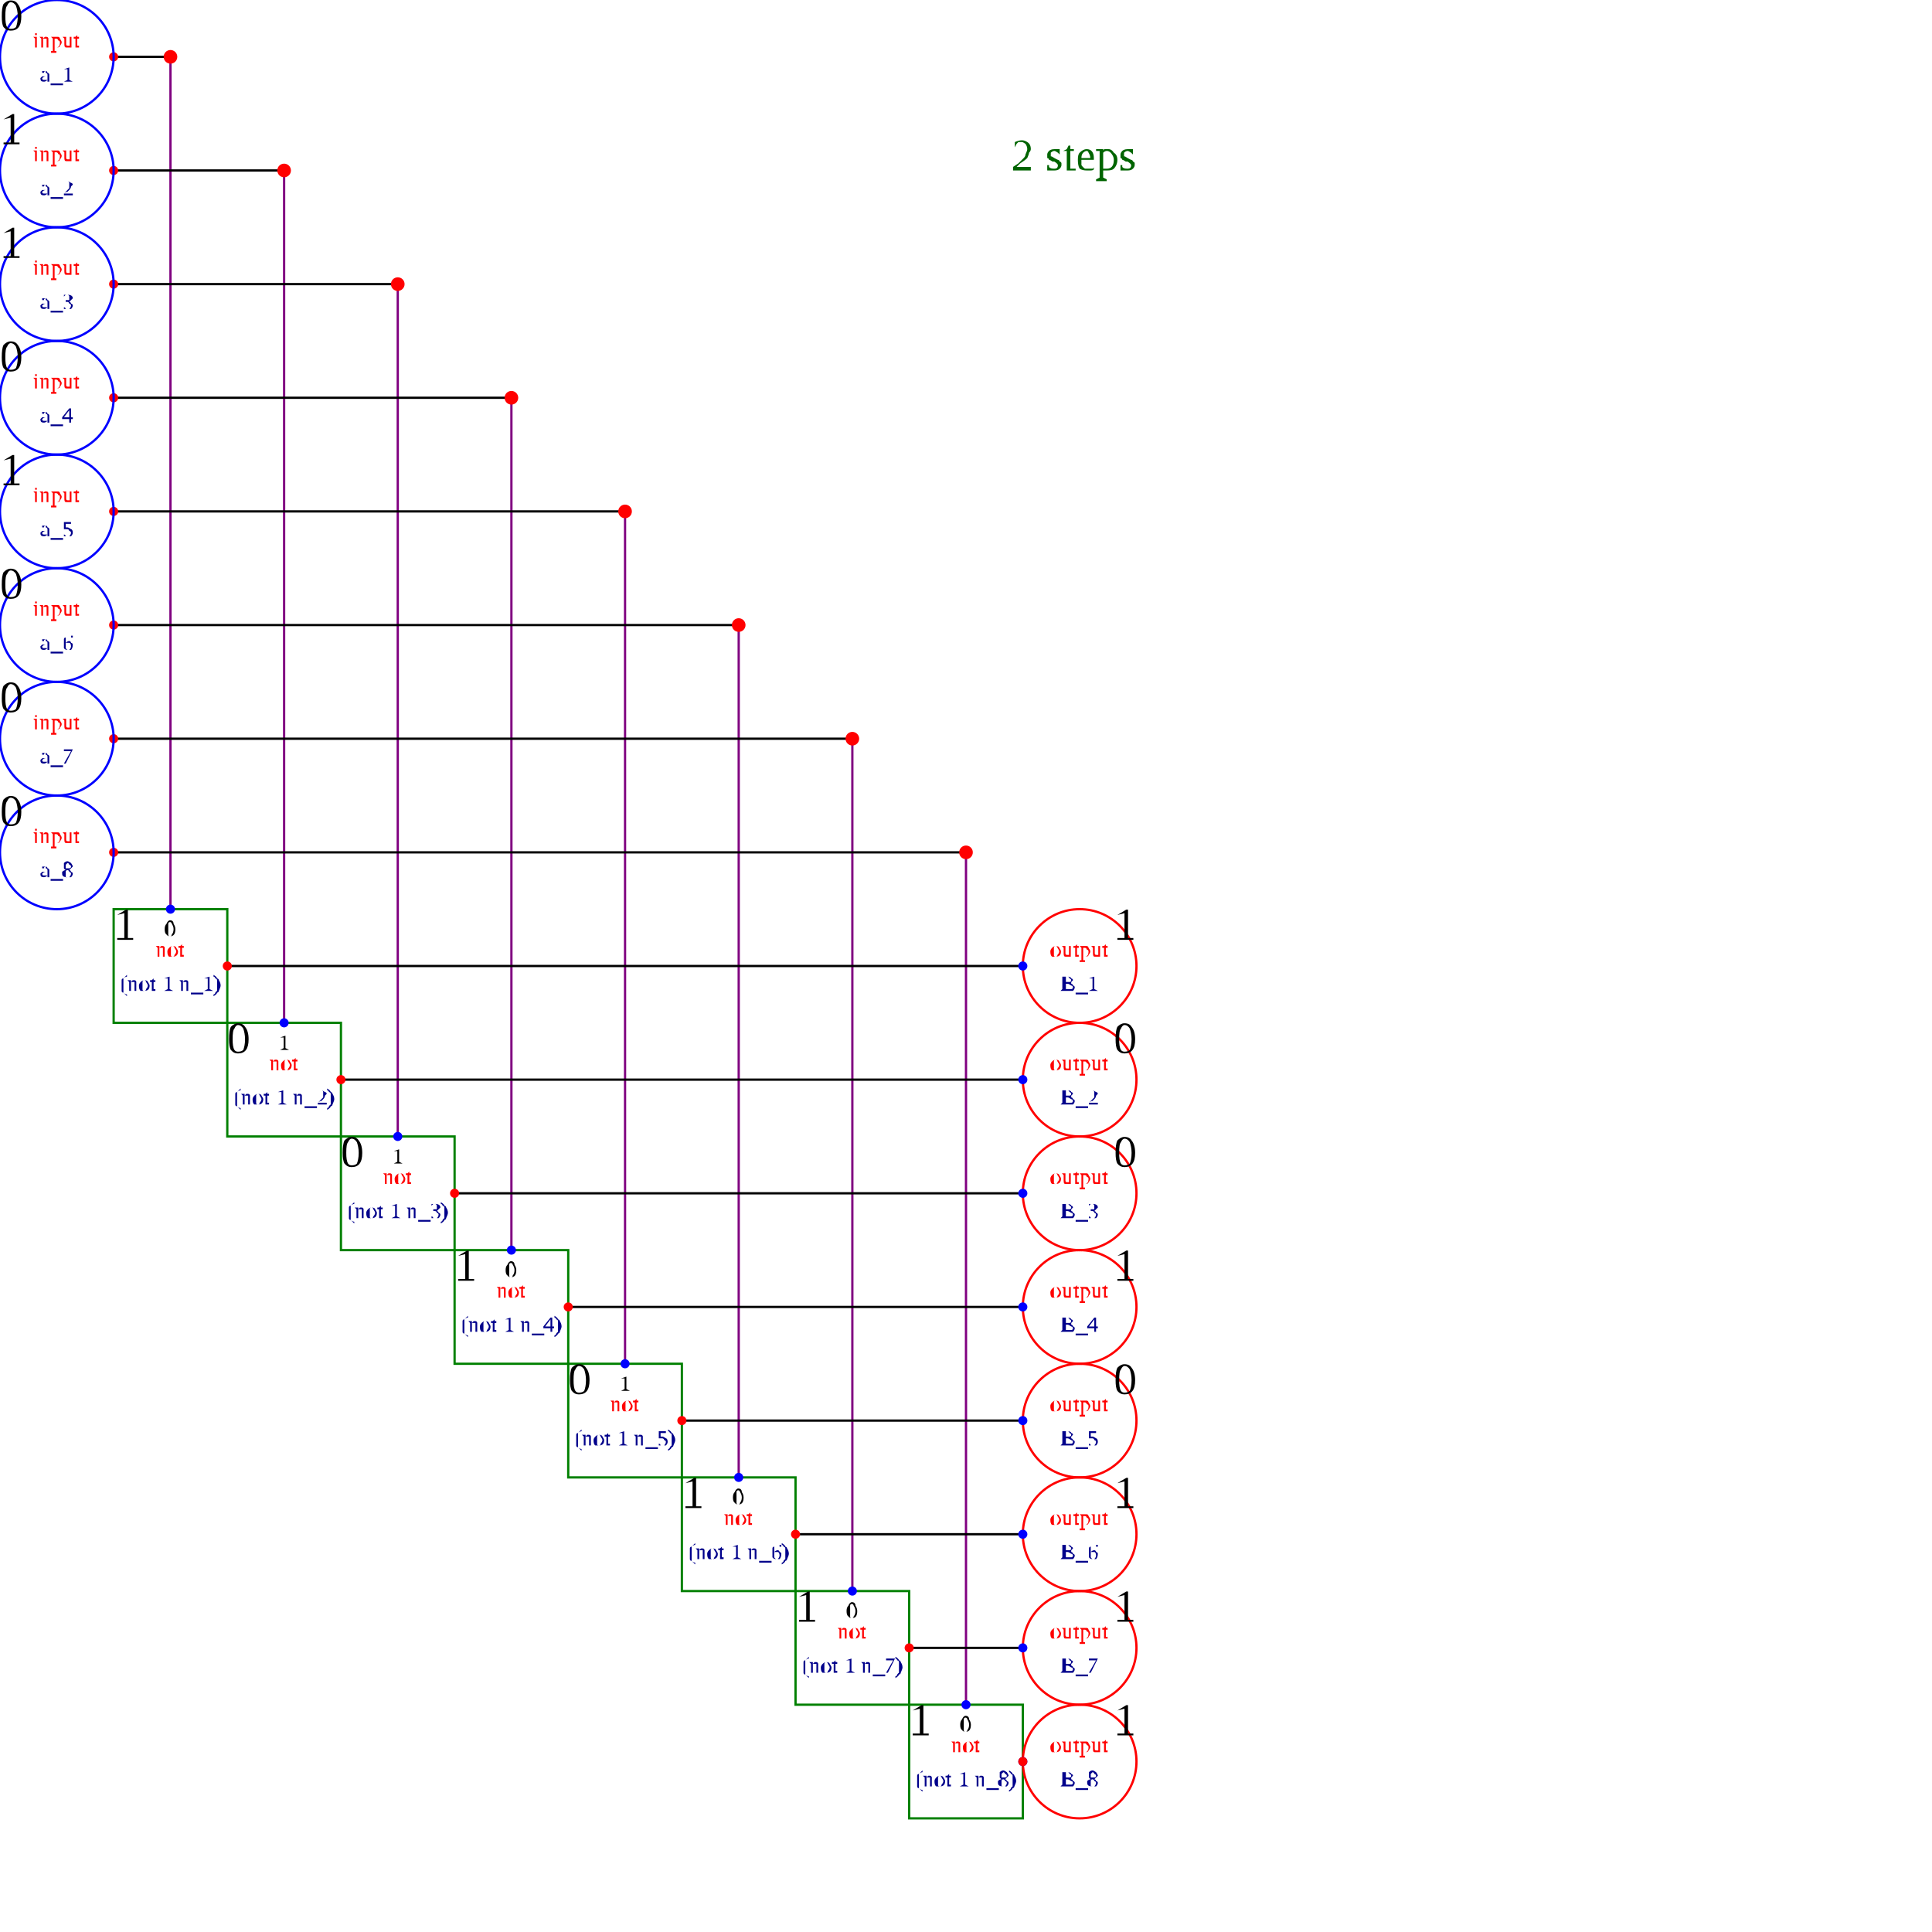
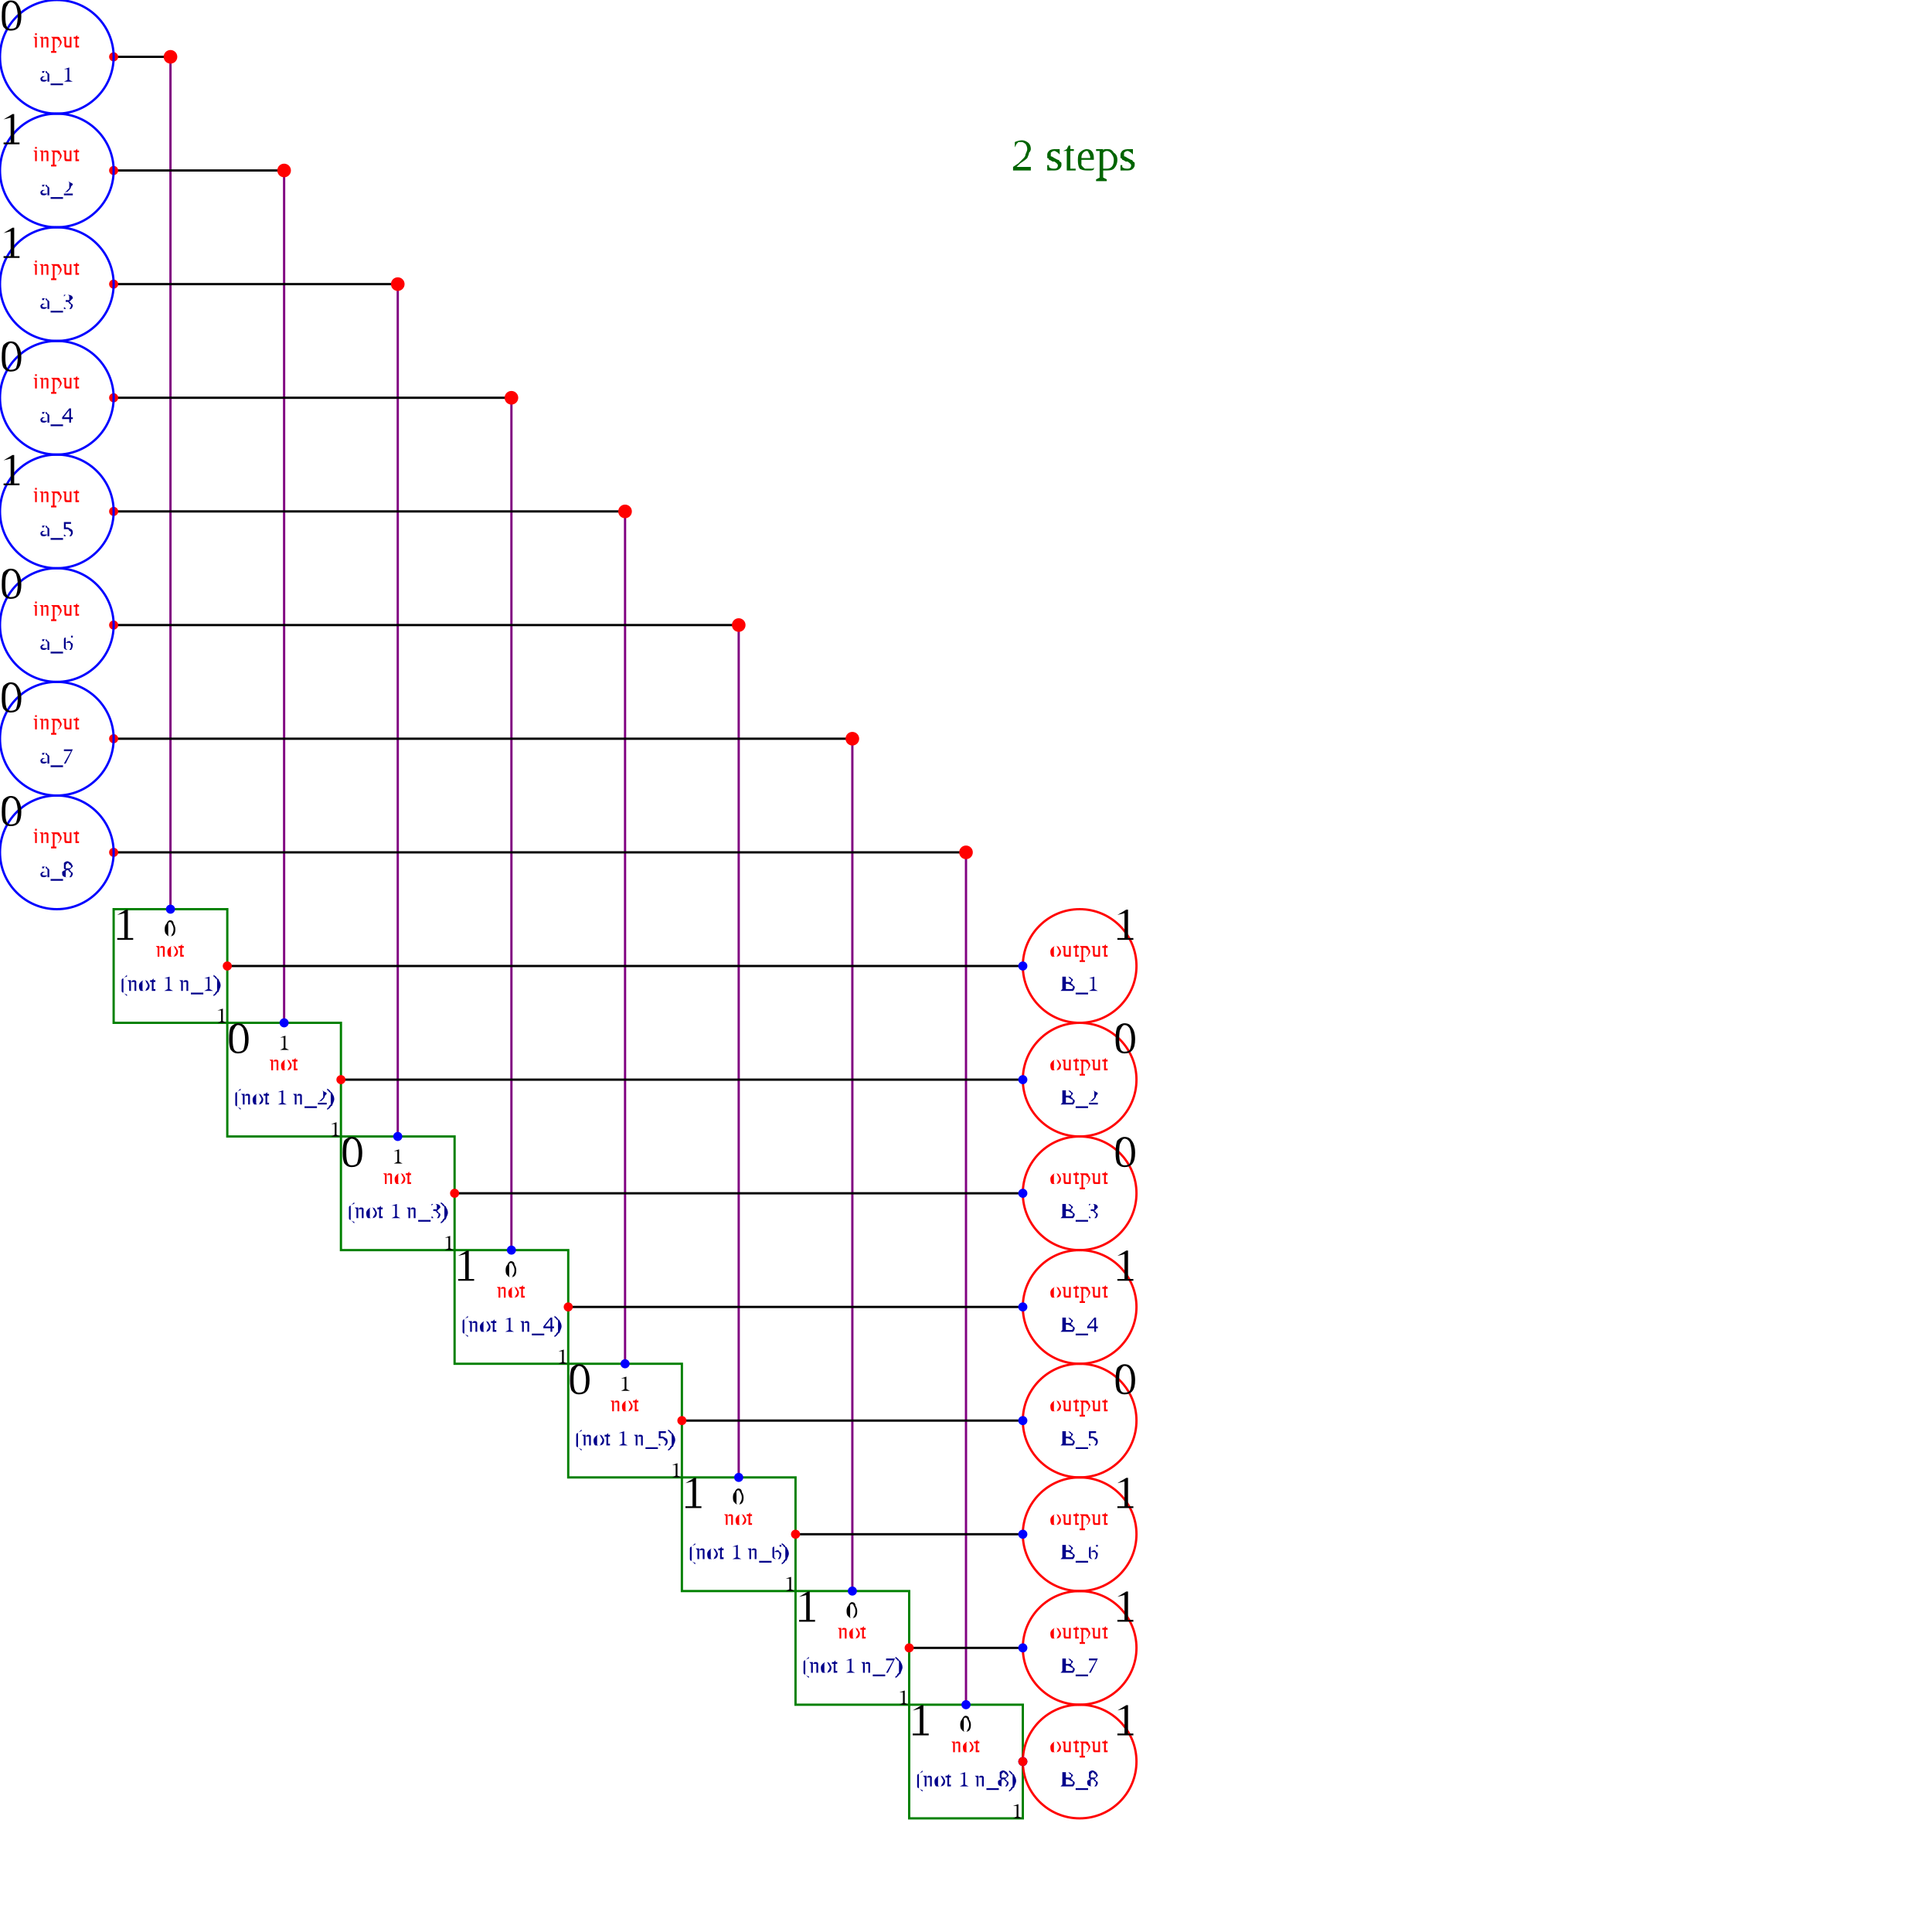
<svg xmlns="http://www.w3.org/2000/svg" height="100%" viewBox="0 0 17 17" width="100%">
  <text fill="darkGreen" font-size="0.4" stroke-width="0.04" text-anchor="end" x="10" y="1.5">2 steps</text>
  <rect fill="transparent" font-size="0.2" height="1" stroke="green" stroke-width="0.02" width="1" x="1" y="8" />
  <text dominant-baseline="hanging" fill="black" font-size="0.4" stroke-width="0.04" text-anchor="start" x="1" y="8">1</text>
+   <text fill="black" font-size="0.2" stroke-width="0.02" text-anchor="end" x="2" y="9">1</text>
  <text dominant-baseline="auto" fill="red" font-size="0.2" stroke-width="0.02" text-anchor="middle" x="1.5" y="8.417">not</text>
  <text dominant-baseline="hanging" fill="darkblue" font-size="0.2" stroke-width="0.02" text-anchor="middle" x="1.5" y="8.583">(not 1 n_1)</text>
  <line font-size="0.2" stroke="black" stroke-width="0.02" x1="1" x2="1.5" y1="0.5" y2="0.5" />
  <line font-size="0.2" stroke="purple" stroke-width="0.02" x1="1.5" x2="1.5" y1="0.5" y2="8" />
  <circle cx="1.5" cy="0.5" fill="red" font-size="0.2" r="0.06" stroke-width="0.02" />
  <circle cx="1.5" cy="8" fill="blue" font-size="0.2" r="0.04" stroke-width="0.02" />
  <circle cx="1" cy="0.5" fill="red" font-size="0.2" r="0.04" stroke-width="0.02" />
  <text dominant-baseline="hanging" fill="black" font-size="0.2" stroke-width="0.02" text-anchor="middle" x="1.5" y="8.1">0</text>
  <rect fill="transparent" font-size="0.2" height="1" stroke="green" stroke-width="0.02" width="1" x="2" y="9" />
  <text dominant-baseline="hanging" fill="black" font-size="0.4" stroke-width="0.04" text-anchor="start" x="2" y="9">0</text>
+   <text fill="black" font-size="0.2" stroke-width="0.02" text-anchor="end" x="3" y="10">1</text>
  <text dominant-baseline="auto" fill="red" font-size="0.2" stroke-width="0.02" text-anchor="middle" x="2.5" y="9.417">not</text>
  <text dominant-baseline="hanging" fill="darkblue" font-size="0.2" stroke-width="0.02" text-anchor="middle" x="2.5" y="9.583">(not 1 n_2)</text>
  <line font-size="0.2" stroke="black" stroke-width="0.02" x1="1" x2="2.5" y1="1.5" y2="1.5" />
  <line font-size="0.2" stroke="purple" stroke-width="0.02" x1="2.5" x2="2.5" y1="1.5" y2="9" />
  <circle cx="2.5" cy="1.5" fill="red" font-size="0.2" r="0.06" stroke-width="0.02" />
  <circle cx="2.5" cy="9" fill="blue" font-size="0.2" r="0.04" stroke-width="0.02" />
  <circle cx="1" cy="1.5" fill="red" font-size="0.2" r="0.04" stroke-width="0.02" />
  <text dominant-baseline="hanging" fill="black" font-size="0.2" stroke-width="0.02" text-anchor="middle" x="2.5" y="9.1">1</text>
  <rect fill="transparent" font-size="0.2" height="1" stroke="green" stroke-width="0.02" width="1" x="3" y="10" />
  <text dominant-baseline="hanging" fill="black" font-size="0.4" stroke-width="0.04" text-anchor="start" x="3" y="10">0</text>
+   <text fill="black" font-size="0.2" stroke-width="0.02" text-anchor="end" x="4" y="11">1</text>
  <text dominant-baseline="auto" fill="red" font-size="0.2" stroke-width="0.02" text-anchor="middle" x="3.5" y="10.417">not</text>
  <text dominant-baseline="hanging" fill="darkblue" font-size="0.2" stroke-width="0.02" text-anchor="middle" x="3.5" y="10.583">(not 1 n_3)</text>
  <line font-size="0.2" stroke="black" stroke-width="0.02" x1="1" x2="3.5" y1="2.5" y2="2.5" />
  <line font-size="0.2" stroke="purple" stroke-width="0.02" x1="3.5" x2="3.5" y1="2.5" y2="10" />
  <circle cx="3.5" cy="2.5" fill="red" font-size="0.2" r="0.06" stroke-width="0.02" />
  <circle cx="3.5" cy="10" fill="blue" font-size="0.2" r="0.04" stroke-width="0.02" />
  <circle cx="1" cy="2.5" fill="red" font-size="0.2" r="0.04" stroke-width="0.02" />
  <text dominant-baseline="hanging" fill="black" font-size="0.2" stroke-width="0.02" text-anchor="middle" x="3.5" y="10.1">1</text>
  <rect fill="transparent" font-size="0.2" height="1" stroke="green" stroke-width="0.02" width="1" x="4" y="11" />
  <text dominant-baseline="hanging" fill="black" font-size="0.4" stroke-width="0.04" text-anchor="start" x="4" y="11">1</text>
+   <text fill="black" font-size="0.2" stroke-width="0.02" text-anchor="end" x="5" y="12">1</text>
  <text dominant-baseline="auto" fill="red" font-size="0.2" stroke-width="0.02" text-anchor="middle" x="4.5" y="11.417">not</text>
  <text dominant-baseline="hanging" fill="darkblue" font-size="0.2" stroke-width="0.02" text-anchor="middle" x="4.5" y="11.583">(not 1 n_4)</text>
  <line font-size="0.2" stroke="black" stroke-width="0.02" x1="1" x2="4.5" y1="3.5" y2="3.5" />
  <line font-size="0.2" stroke="purple" stroke-width="0.02" x1="4.5" x2="4.5" y1="3.5" y2="11" />
  <circle cx="4.5" cy="3.5" fill="red" font-size="0.2" r="0.06" stroke-width="0.02" />
  <circle cx="4.5" cy="11" fill="blue" font-size="0.2" r="0.04" stroke-width="0.02" />
  <circle cx="1" cy="3.5" fill="red" font-size="0.2" r="0.04" stroke-width="0.02" />
  <text dominant-baseline="hanging" fill="black" font-size="0.2" stroke-width="0.02" text-anchor="middle" x="4.5" y="11.1">0</text>
  <rect fill="transparent" font-size="0.2" height="1" stroke="green" stroke-width="0.02" width="1" x="5" y="12" />
  <text dominant-baseline="hanging" fill="black" font-size="0.4" stroke-width="0.04" text-anchor="start" x="5" y="12">0</text>
+   <text fill="black" font-size="0.2" stroke-width="0.02" text-anchor="end" x="6" y="13">1</text>
  <text dominant-baseline="auto" fill="red" font-size="0.2" stroke-width="0.02" text-anchor="middle" x="5.5" y="12.417">not</text>
  <text dominant-baseline="hanging" fill="darkblue" font-size="0.2" stroke-width="0.02" text-anchor="middle" x="5.5" y="12.583">(not 1 n_5)</text>
  <line font-size="0.2" stroke="black" stroke-width="0.02" x1="1" x2="5.5" y1="4.5" y2="4.5" />
  <line font-size="0.2" stroke="purple" stroke-width="0.02" x1="5.5" x2="5.5" y1="4.5" y2="12" />
  <circle cx="5.5" cy="4.5" fill="red" font-size="0.2" r="0.06" stroke-width="0.02" />
  <circle cx="5.5" cy="12" fill="blue" font-size="0.2" r="0.04" stroke-width="0.02" />
  <circle cx="1" cy="4.5" fill="red" font-size="0.2" r="0.04" stroke-width="0.02" />
  <text dominant-baseline="hanging" fill="black" font-size="0.2" stroke-width="0.02" text-anchor="middle" x="5.5" y="12.1">1</text>
  <rect fill="transparent" font-size="0.2" height="1" stroke="green" stroke-width="0.02" width="1" x="6" y="13" />
  <text dominant-baseline="hanging" fill="black" font-size="0.4" stroke-width="0.04" text-anchor="start" x="6" y="13">1</text>
+   <text fill="black" font-size="0.2" stroke-width="0.02" text-anchor="end" x="7" y="14">1</text>
  <text dominant-baseline="auto" fill="red" font-size="0.2" stroke-width="0.02" text-anchor="middle" x="6.5" y="13.417">not</text>
  <text dominant-baseline="hanging" fill="darkblue" font-size="0.2" stroke-width="0.02" text-anchor="middle" x="6.5" y="13.583">(not 1 n_6)</text>
  <line font-size="0.2" stroke="black" stroke-width="0.02" x1="1" x2="6.5" y1="5.5" y2="5.5" />
  <line font-size="0.2" stroke="purple" stroke-width="0.02" x1="6.5" x2="6.5" y1="5.5" y2="13" />
  <circle cx="6.5" cy="5.5" fill="red" font-size="0.2" r="0.06" stroke-width="0.02" />
  <circle cx="6.5" cy="13" fill="blue" font-size="0.2" r="0.04" stroke-width="0.02" />
  <circle cx="1" cy="5.5" fill="red" font-size="0.2" r="0.04" stroke-width="0.02" />
  <text dominant-baseline="hanging" fill="black" font-size="0.2" stroke-width="0.02" text-anchor="middle" x="6.5" y="13.1">0</text>
  <rect fill="transparent" font-size="0.2" height="1" stroke="green" stroke-width="0.02" width="1" x="7" y="14" />
  <text dominant-baseline="hanging" fill="black" font-size="0.4" stroke-width="0.04" text-anchor="start" x="7" y="14">1</text>
+   <text fill="black" font-size="0.2" stroke-width="0.02" text-anchor="end" x="8" y="15">1</text>
  <text dominant-baseline="auto" fill="red" font-size="0.2" stroke-width="0.02" text-anchor="middle" x="7.5" y="14.417">not</text>
  <text dominant-baseline="hanging" fill="darkblue" font-size="0.2" stroke-width="0.02" text-anchor="middle" x="7.5" y="14.583">(not 1 n_7)</text>
  <line font-size="0.2" stroke="black" stroke-width="0.02" x1="1" x2="7.5" y1="6.5" y2="6.5" />
  <line font-size="0.2" stroke="purple" stroke-width="0.02" x1="7.5" x2="7.5" y1="6.5" y2="14" />
  <circle cx="7.5" cy="6.5" fill="red" font-size="0.2" r="0.06" stroke-width="0.02" />
  <circle cx="7.5" cy="14" fill="blue" font-size="0.2" r="0.04" stroke-width="0.02" />
  <circle cx="1" cy="6.5" fill="red" font-size="0.2" r="0.04" stroke-width="0.02" />
  <text dominant-baseline="hanging" fill="black" font-size="0.2" stroke-width="0.02" text-anchor="middle" x="7.5" y="14.1">0</text>
  <rect fill="transparent" font-size="0.2" height="1" stroke="green" stroke-width="0.02" width="1" x="8" y="15" />
  <text dominant-baseline="hanging" fill="black" font-size="0.4" stroke-width="0.04" text-anchor="start" x="8" y="15">1</text>
+   <text fill="black" font-size="0.2" stroke-width="0.02" text-anchor="end" x="9" y="16">1</text>
  <text dominant-baseline="auto" fill="red" font-size="0.2" stroke-width="0.02" text-anchor="middle" x="8.5" y="15.417">not</text>
  <text dominant-baseline="hanging" fill="darkblue" font-size="0.2" stroke-width="0.02" text-anchor="middle" x="8.5" y="15.583">(not 1 n_8)</text>
  <line font-size="0.2" stroke="black" stroke-width="0.02" x1="1" x2="8.5" y1="7.5" y2="7.5" />
  <line font-size="0.2" stroke="purple" stroke-width="0.02" x1="8.5" x2="8.5" y1="7.5" y2="15" />
  <circle cx="8.5" cy="7.5" fill="red" font-size="0.2" r="0.06" stroke-width="0.02" />
  <circle cx="8.5" cy="15" fill="blue" font-size="0.2" r="0.04" stroke-width="0.02" />
  <circle cx="1" cy="7.5" fill="red" font-size="0.2" r="0.04" stroke-width="0.02" />
  <text dominant-baseline="hanging" fill="black" font-size="0.2" stroke-width="0.02" text-anchor="middle" x="8.5" y="15.1">0</text>
  <circle cx="9.5" cy="8.5" fill="transparent" font-size="0.2" r="0.5" stroke="red" stroke-width="0.02" />
  <text dominant-baseline="hanging" fill="black" font-size="0.4" stroke-width="0.04" text-anchor="end" x="10" y="8">1</text>
  <text dominant-baseline="auto" fill="red" font-size="0.2" stroke-width="0.02" text-anchor="middle" x="9.5" y="8.417">output</text>
  <text dominant-baseline="hanging" fill="darkblue" font-size="0.2" stroke-width="0.02" text-anchor="middle" x="9.5" y="8.583">B_1</text>
  <line font-size="0.2" stroke="black" stroke-width="0.02" x1="2" x2="9" y1="8.5" y2="8.5" />
  <circle cx="9" cy="8.5" fill="blue" font-size="0.2" r="0.04" stroke-width="0.02" />
  <circle cx="2" cy="8.5" fill="red" font-size="0.2" r="0.04" stroke-width="0.02" />
  <circle cx="9.5" cy="9.5" fill="transparent" font-size="0.2" r="0.5" stroke="red" stroke-width="0.02" />
  <text dominant-baseline="hanging" fill="black" font-size="0.4" stroke-width="0.04" text-anchor="end" x="10" y="9">0</text>
  <text dominant-baseline="auto" fill="red" font-size="0.2" stroke-width="0.02" text-anchor="middle" x="9.5" y="9.417">output</text>
  <text dominant-baseline="hanging" fill="darkblue" font-size="0.2" stroke-width="0.02" text-anchor="middle" x="9.5" y="9.583">B_2</text>
  <line font-size="0.2" stroke="black" stroke-width="0.02" x1="3" x2="9" y1="9.5" y2="9.5" />
  <circle cx="9" cy="9.5" fill="blue" font-size="0.2" r="0.04" stroke-width="0.02" />
  <circle cx="3" cy="9.5" fill="red" font-size="0.2" r="0.04" stroke-width="0.02" />
  <circle cx="9.5" cy="10.5" fill="transparent" font-size="0.2" r="0.5" stroke="red" stroke-width="0.02" />
  <text dominant-baseline="hanging" fill="black" font-size="0.4" stroke-width="0.04" text-anchor="end" x="10" y="10">0</text>
  <text dominant-baseline="auto" fill="red" font-size="0.2" stroke-width="0.02" text-anchor="middle" x="9.5" y="10.417">output</text>
  <text dominant-baseline="hanging" fill="darkblue" font-size="0.2" stroke-width="0.02" text-anchor="middle" x="9.5" y="10.583">B_3</text>
  <line font-size="0.2" stroke="black" stroke-width="0.02" x1="4" x2="9" y1="10.5" y2="10.5" />
  <circle cx="9" cy="10.5" fill="blue" font-size="0.2" r="0.04" stroke-width="0.02" />
  <circle cx="4" cy="10.5" fill="red" font-size="0.2" r="0.04" stroke-width="0.02" />
  <circle cx="9.5" cy="11.5" fill="transparent" font-size="0.2" r="0.5" stroke="red" stroke-width="0.02" />
  <text dominant-baseline="hanging" fill="black" font-size="0.4" stroke-width="0.04" text-anchor="end" x="10" y="11">1</text>
  <text dominant-baseline="auto" fill="red" font-size="0.2" stroke-width="0.02" text-anchor="middle" x="9.5" y="11.417">output</text>
  <text dominant-baseline="hanging" fill="darkblue" font-size="0.2" stroke-width="0.02" text-anchor="middle" x="9.5" y="11.583">B_4</text>
  <line font-size="0.2" stroke="black" stroke-width="0.02" x1="5" x2="9" y1="11.5" y2="11.5" />
  <circle cx="9" cy="11.5" fill="blue" font-size="0.2" r="0.04" stroke-width="0.02" />
  <circle cx="5" cy="11.5" fill="red" font-size="0.2" r="0.04" stroke-width="0.02" />
  <circle cx="9.5" cy="12.5" fill="transparent" font-size="0.2" r="0.5" stroke="red" stroke-width="0.02" />
  <text dominant-baseline="hanging" fill="black" font-size="0.4" stroke-width="0.04" text-anchor="end" x="10" y="12">0</text>
  <text dominant-baseline="auto" fill="red" font-size="0.2" stroke-width="0.02" text-anchor="middle" x="9.5" y="12.417">output</text>
  <text dominant-baseline="hanging" fill="darkblue" font-size="0.2" stroke-width="0.02" text-anchor="middle" x="9.5" y="12.583">B_5</text>
  <line font-size="0.2" stroke="black" stroke-width="0.02" x1="6" x2="9" y1="12.5" y2="12.5" />
  <circle cx="9" cy="12.5" fill="blue" font-size="0.2" r="0.04" stroke-width="0.02" />
  <circle cx="6" cy="12.5" fill="red" font-size="0.2" r="0.04" stroke-width="0.02" />
  <circle cx="9.5" cy="13.5" fill="transparent" font-size="0.2" r="0.5" stroke="red" stroke-width="0.02" />
  <text dominant-baseline="hanging" fill="black" font-size="0.4" stroke-width="0.04" text-anchor="end" x="10" y="13">1</text>
  <text dominant-baseline="auto" fill="red" font-size="0.2" stroke-width="0.02" text-anchor="middle" x="9.5" y="13.417">output</text>
  <text dominant-baseline="hanging" fill="darkblue" font-size="0.2" stroke-width="0.02" text-anchor="middle" x="9.5" y="13.583">B_6</text>
  <line font-size="0.2" stroke="black" stroke-width="0.02" x1="7" x2="9" y1="13.5" y2="13.5" />
  <circle cx="9" cy="13.5" fill="blue" font-size="0.2" r="0.04" stroke-width="0.02" />
  <circle cx="7" cy="13.5" fill="red" font-size="0.2" r="0.04" stroke-width="0.02" />
  <circle cx="9.5" cy="14.5" fill="transparent" font-size="0.2" r="0.5" stroke="red" stroke-width="0.02" />
  <text dominant-baseline="hanging" fill="black" font-size="0.4" stroke-width="0.04" text-anchor="end" x="10" y="14">1</text>
  <text dominant-baseline="auto" fill="red" font-size="0.2" stroke-width="0.02" text-anchor="middle" x="9.5" y="14.417">output</text>
  <text dominant-baseline="hanging" fill="darkblue" font-size="0.2" stroke-width="0.02" text-anchor="middle" x="9.5" y="14.583">B_7</text>
  <line font-size="0.2" stroke="black" stroke-width="0.02" x1="8" x2="9" y1="14.5" y2="14.5" />
  <circle cx="9" cy="14.5" fill="blue" font-size="0.2" r="0.04" stroke-width="0.02" />
  <circle cx="8" cy="14.5" fill="red" font-size="0.2" r="0.04" stroke-width="0.02" />
  <circle cx="9.5" cy="15.5" fill="transparent" font-size="0.2" r="0.5" stroke="red" stroke-width="0.02" />
  <text dominant-baseline="hanging" fill="black" font-size="0.4" stroke-width="0.04" text-anchor="end" x="10" y="15">1</text>
  <text dominant-baseline="auto" fill="red" font-size="0.2" stroke-width="0.02" text-anchor="middle" x="9.5" y="15.417">output</text>
  <text dominant-baseline="hanging" fill="darkblue" font-size="0.2" stroke-width="0.02" text-anchor="middle" x="9.5" y="15.583">B_8</text>
  <line font-size="0.2" stroke="black" stroke-width="0.02" x1="9" x2="9" y1="15.5" y2="15.5" />
  <circle cx="9" cy="15.5" fill="blue" font-size="0.2" r="0.04" stroke-width="0.02" />
  <circle cx="9" cy="15.5" fill="red" font-size="0.2" r="0.04" stroke-width="0.02" />
  <circle cx="0.5" cy="0.5" fill="transparent" font-size="0.2" r="0.5" stroke="blue" stroke-width="0.02" />
  <text dominant-baseline="hanging" fill="black" font-size="0.4" stroke-width="0.04" text-anchor="start" x="0" y="0">0</text>
  <text dominant-baseline="auto" fill="red" font-size="0.2" stroke-width="0.02" text-anchor="middle" x="0.5" y="0.417">input</text>
  <text dominant-baseline="hanging" fill="darkblue" font-size="0.2" stroke-width="0.02" text-anchor="middle" x="0.5" y="0.583">a_1</text>
  <circle cx="0.5" cy="1.5" fill="transparent" font-size="0.2" r="0.5" stroke="blue" stroke-width="0.02" />
  <text dominant-baseline="hanging" fill="black" font-size="0.4" stroke-width="0.04" text-anchor="start" x="0" y="1">1</text>
  <text dominant-baseline="auto" fill="red" font-size="0.2" stroke-width="0.02" text-anchor="middle" x="0.5" y="1.417">input</text>
  <text dominant-baseline="hanging" fill="darkblue" font-size="0.2" stroke-width="0.02" text-anchor="middle" x="0.5" y="1.583">a_2</text>
  <circle cx="0.5" cy="2.5" fill="transparent" font-size="0.2" r="0.5" stroke="blue" stroke-width="0.02" />
  <text dominant-baseline="hanging" fill="black" font-size="0.4" stroke-width="0.04" text-anchor="start" x="0" y="2">1</text>
  <text dominant-baseline="auto" fill="red" font-size="0.2" stroke-width="0.02" text-anchor="middle" x="0.5" y="2.417">input</text>
  <text dominant-baseline="hanging" fill="darkblue" font-size="0.2" stroke-width="0.02" text-anchor="middle" x="0.5" y="2.583">a_3</text>
  <circle cx="0.5" cy="3.5" fill="transparent" font-size="0.2" r="0.5" stroke="blue" stroke-width="0.02" />
  <text dominant-baseline="hanging" fill="black" font-size="0.4" stroke-width="0.04" text-anchor="start" x="0" y="3">0</text>
  <text dominant-baseline="auto" fill="red" font-size="0.2" stroke-width="0.02" text-anchor="middle" x="0.5" y="3.417">input</text>
  <text dominant-baseline="hanging" fill="darkblue" font-size="0.2" stroke-width="0.02" text-anchor="middle" x="0.5" y="3.583">a_4</text>
  <circle cx="0.5" cy="4.5" fill="transparent" font-size="0.2" r="0.5" stroke="blue" stroke-width="0.02" />
  <text dominant-baseline="hanging" fill="black" font-size="0.4" stroke-width="0.04" text-anchor="start" x="0" y="4">1</text>
  <text dominant-baseline="auto" fill="red" font-size="0.2" stroke-width="0.02" text-anchor="middle" x="0.5" y="4.417">input</text>
  <text dominant-baseline="hanging" fill="darkblue" font-size="0.2" stroke-width="0.02" text-anchor="middle" x="0.5" y="4.583">a_5</text>
  <circle cx="0.5" cy="5.5" fill="transparent" font-size="0.2" r="0.5" stroke="blue" stroke-width="0.02" />
  <text dominant-baseline="hanging" fill="black" font-size="0.4" stroke-width="0.04" text-anchor="start" x="0" y="5">0</text>
  <text dominant-baseline="auto" fill="red" font-size="0.2" stroke-width="0.02" text-anchor="middle" x="0.5" y="5.417">input</text>
  <text dominant-baseline="hanging" fill="darkblue" font-size="0.2" stroke-width="0.02" text-anchor="middle" x="0.5" y="5.583">a_6</text>
  <circle cx="0.5" cy="6.5" fill="transparent" font-size="0.2" r="0.5" stroke="blue" stroke-width="0.02" />
  <text dominant-baseline="hanging" fill="black" font-size="0.4" stroke-width="0.04" text-anchor="start" x="0" y="6">0</text>
  <text dominant-baseline="auto" fill="red" font-size="0.2" stroke-width="0.02" text-anchor="middle" x="0.5" y="6.417">input</text>
  <text dominant-baseline="hanging" fill="darkblue" font-size="0.2" stroke-width="0.02" text-anchor="middle" x="0.5" y="6.583">a_7</text>
  <circle cx="0.5" cy="7.5" fill="transparent" font-size="0.2" r="0.5" stroke="blue" stroke-width="0.02" />
  <text dominant-baseline="hanging" fill="black" font-size="0.4" stroke-width="0.04" text-anchor="start" x="0" y="7">0</text>
  <text dominant-baseline="auto" fill="red" font-size="0.2" stroke-width="0.02" text-anchor="middle" x="0.5" y="7.417">input</text>
  <text dominant-baseline="hanging" fill="darkblue" font-size="0.2" stroke-width="0.02" text-anchor="middle" x="0.5" y="7.583">a_8</text>
</svg>
